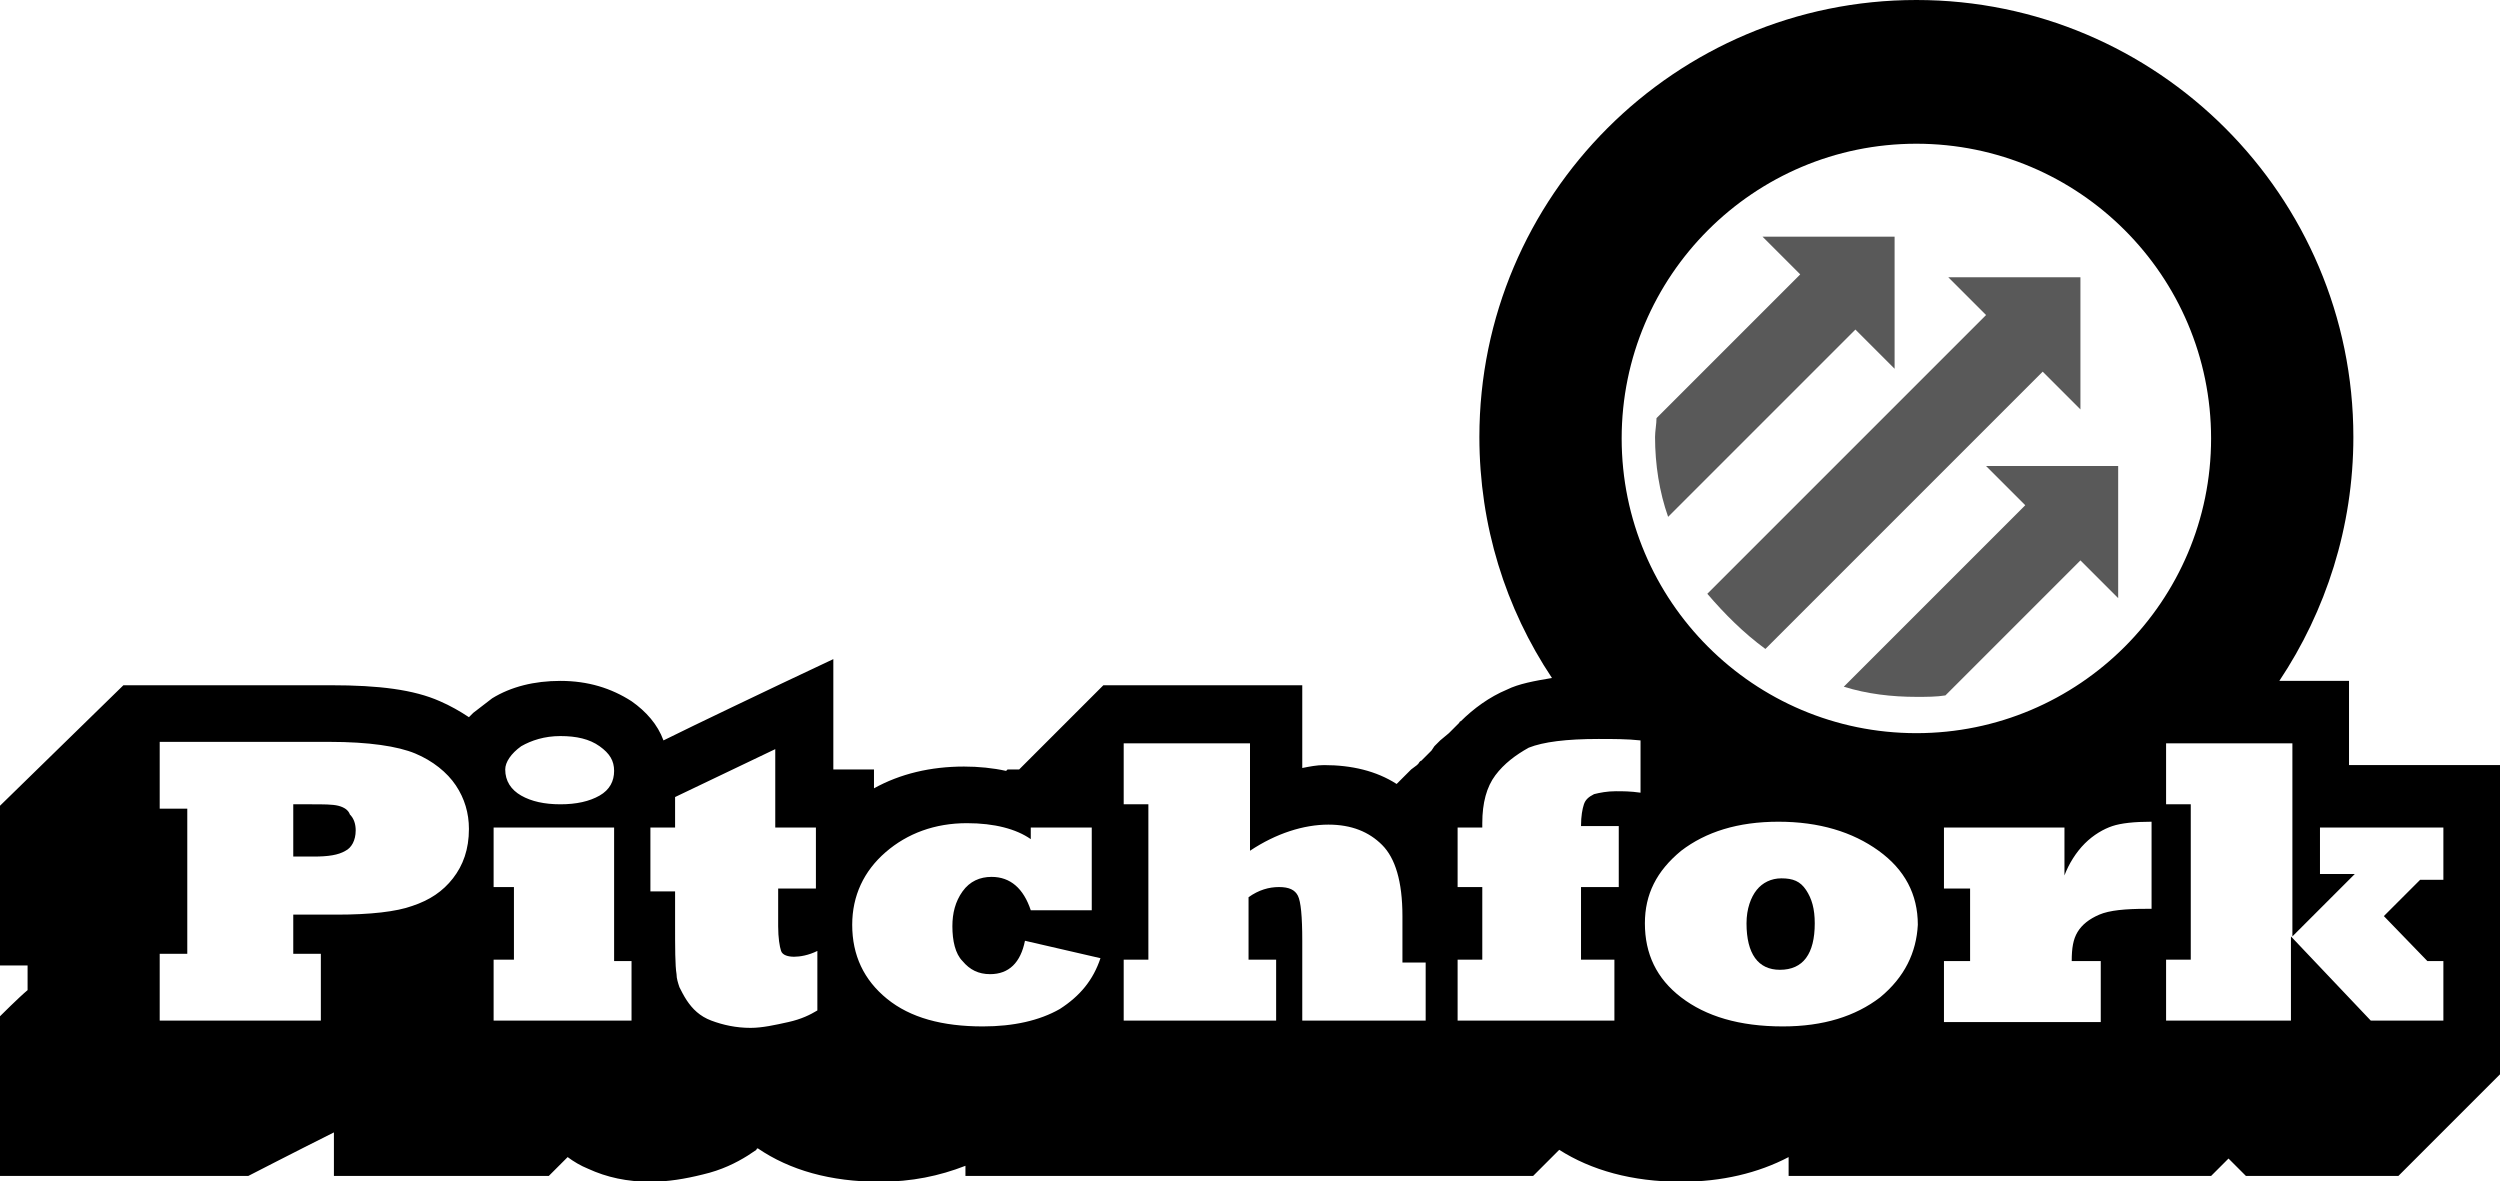
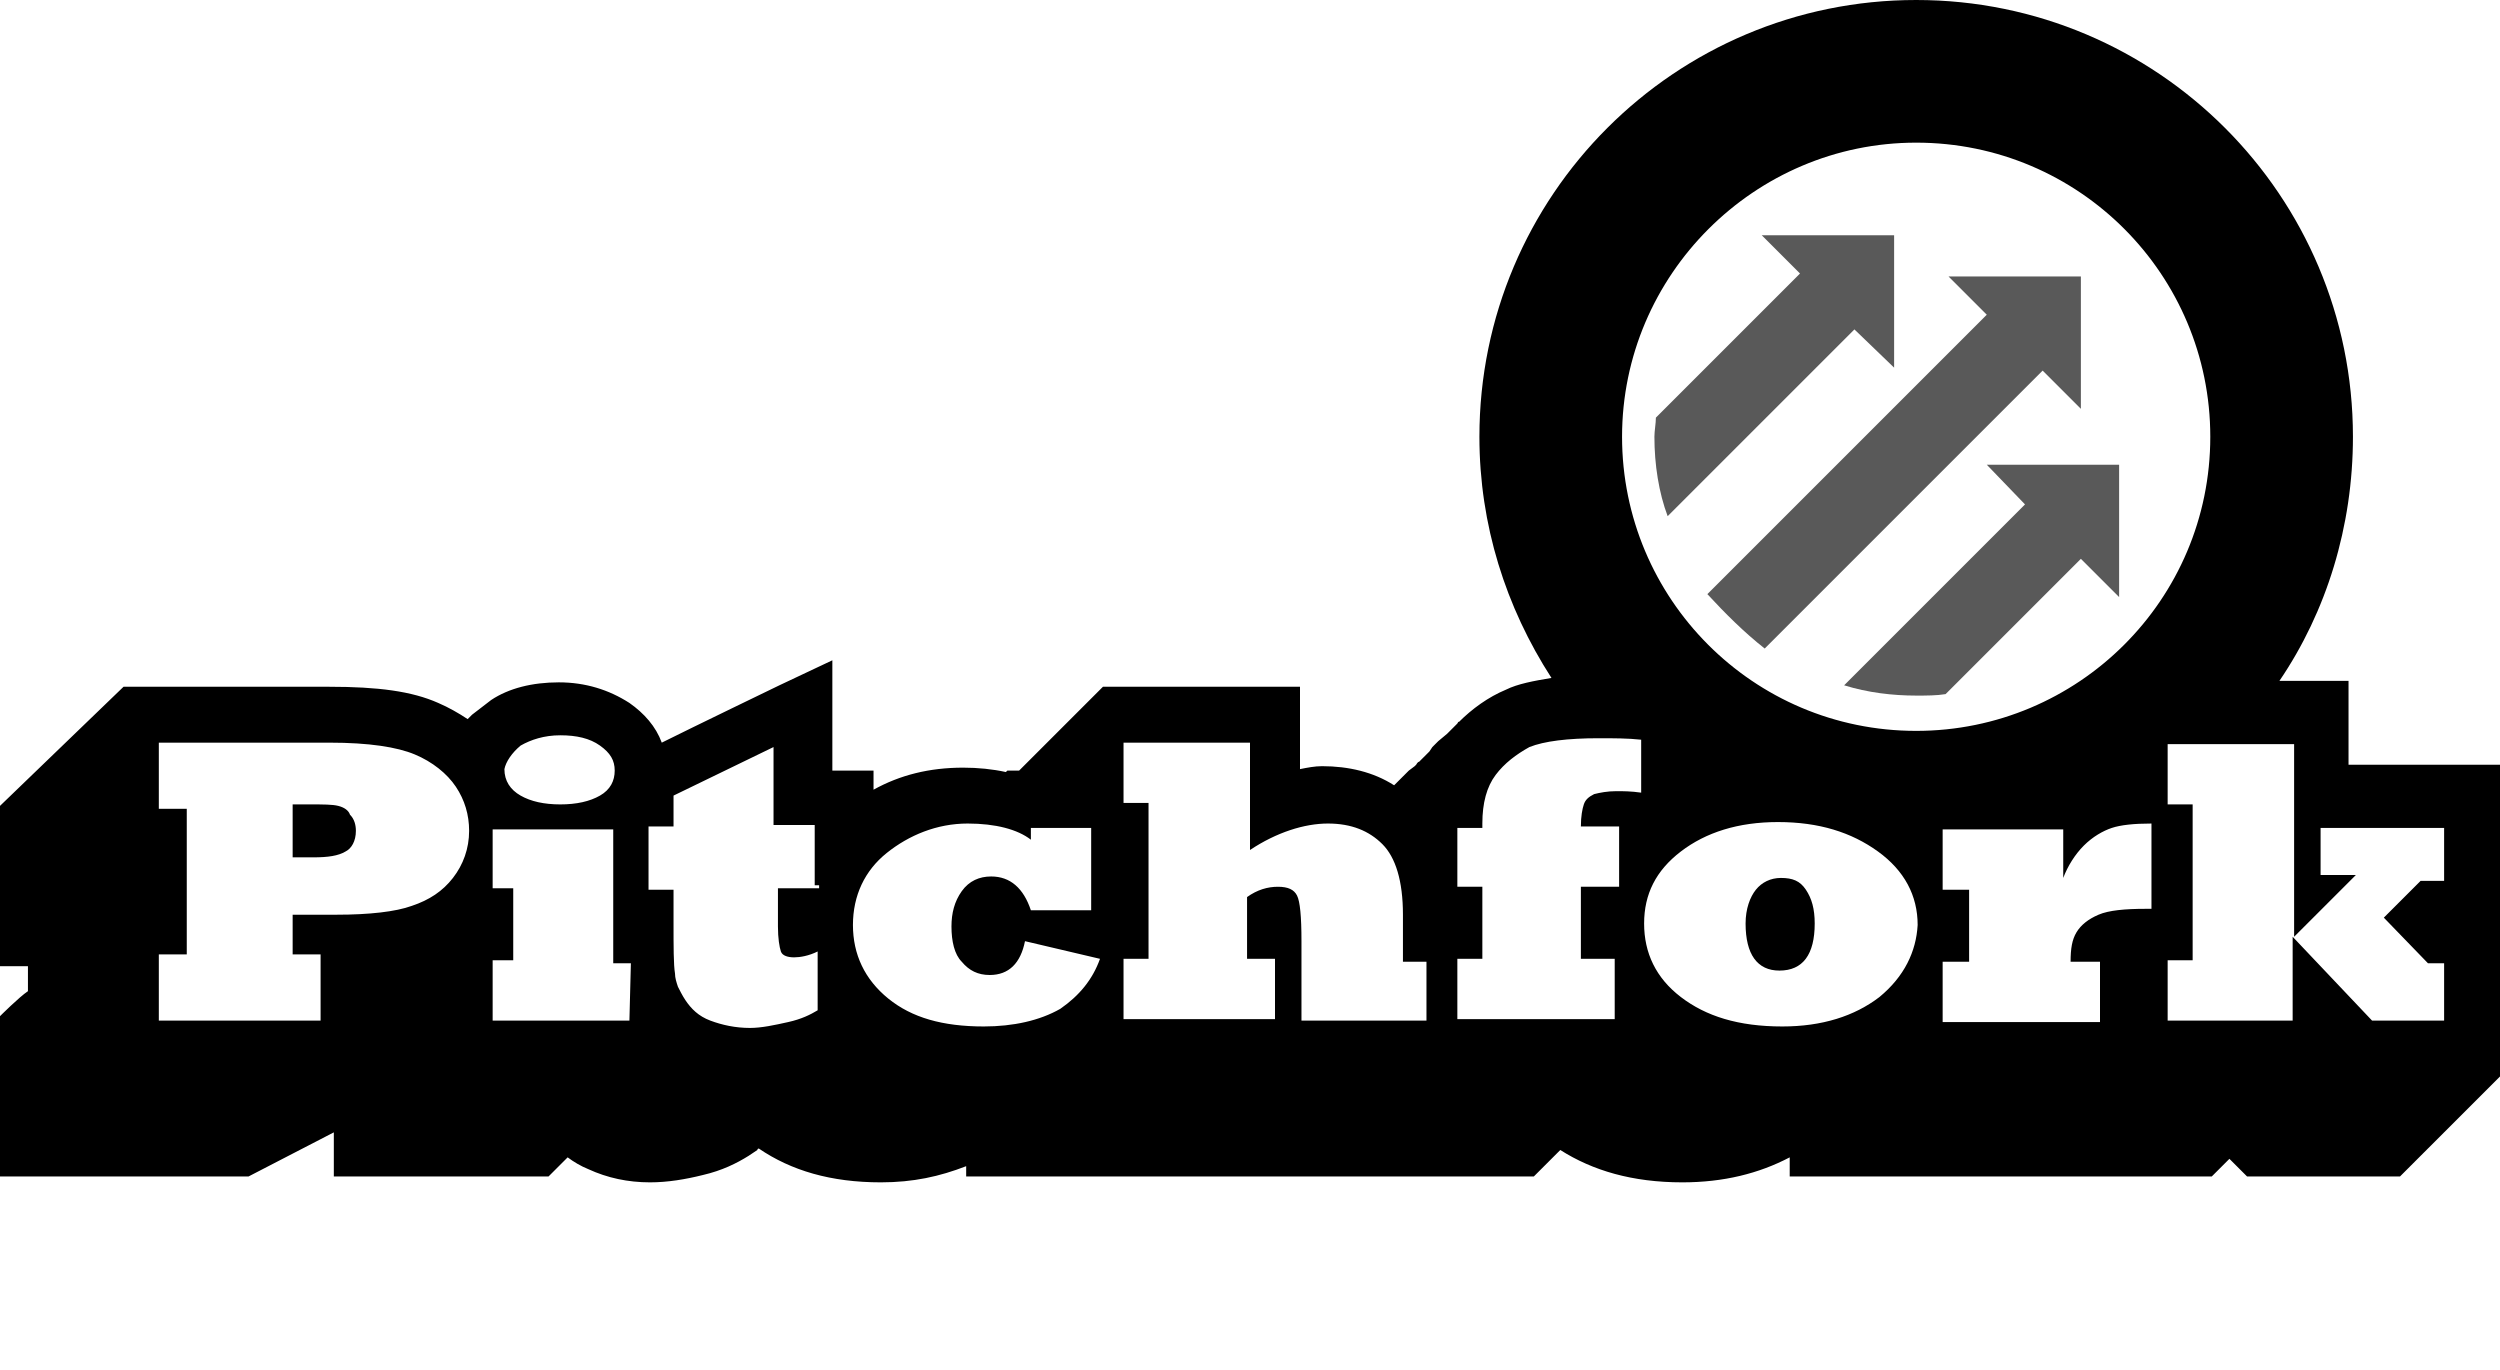
- <svg xmlns="http://www.w3.org/2000/svg" version="1.1" x="0px" y="0px" viewBox="0 0 172.2 81.3" style="enable-background:new 0 0 172.2 81.3;" xml:space="preserve">
+ <svg xmlns="http://www.w3.org/2000/svg" version="1.1" id="Layer_1" x="0px" y="0px" width="170px" height="93.1px" viewBox="0 109.9 170 93.1" style="enable-background:new 0 109.9 170 93.1;" xml:space="preserve">
  <style type="text/css">
+ 
	.st0{fill:#595959;}
+ 
</style>
  <g id="logos">
-     <path d="M122.7,60.5c-0.7,0-1.3,0.3-1.7,0.8c-0.4,0.5-0.7,1.3-0.7,2.3c0,2.1,0.8,3.2,2.3,3.2c1.6,0,2.4-1.1,2.4-3.2   c0-1-0.2-1.7-0.6-2.3C124,60.7,123.5,60.5,122.7,60.5z" />
-     <path d="M172.2,61.9c0,0,0-9.2,0-9.2s-7.6,0-10.4,0c0-1.6,0-5.8,0-5.8H157c3.2-4.8,5.1-10.6,5.1-16.8C162.1,13.5,148.6,0,132,0   c-16.6,0-30.1,13.5-30.1,30.1c0,6.1,1.8,11.8,5,16.6c-1.2,0.2-2.3,0.4-3.1,0.8c-1.2,0.5-2.3,1.3-3.2,2.2c0-0.1-0.1,0.1-0.1,0.1   c0,0,0,0,0,0c0,0-0.2,0.2-0.2,0.2c0.1-0.1-0.1,0.1-0.1,0.1c0.1-0.1-0.1,0.1-0.1,0.1c0,0-0.1,0.1-0.1,0.1l0.1-0.1l-0.2,0.2   c0-0.1,0,0,0,0c0,0-0.2,0.2-0.2,0.2l0.1-0.1L99.2,51c0,0,0,0,0,0c0,0-0.2,0.2-0.2,0.2c-0.1,0.1-0.1,0.1-0.1,0.1   c0.1-0.1-0.1,0.1-0.1,0.1l0.1-0.1c0,0-0.1,0.1-0.1,0.1c0,0-0.2,0.3-0.2,0.3l0.2-0.2l-0.2,0.2c0.1-0.1-0.1,0.1-0.1,0.1   c0,0-0.1,0.1-0.1,0.1l-0.2,0.2l-0.2,0.2l0.1-0.1c0,0-0.2,0.2-0.2,0.2c-0.1,0-0.2,0.2-0.2,0.2c0.1-0.1-0.1,0.1-0.1,0.1   c0.1-0.1-0.1,0.1-0.1,0.1l0.1-0.1L97.2,53l0.1-0.1l-0.2,0.2c0,0,0,0,0,0c0,0-0.1,0.1-0.1,0.1c0,0-0.2,0.2-0.2,0.2   c0.1-0.1-0.1,0.1-0.1,0.1c0,0-0.1,0.1-0.1,0.1l-0.1,0.1l0,0l-0.1,0.1l0,0l-0.2,0.2l0,0c0,0,0,0,0,0c-1.4-0.9-3.1-1.3-5-1.3   c-0.5,0-1,0.1-1.5,0.2c0-1.6,0-5.7,0-5.7H76l-5.8,5.8l-0.8,0c0,0-0.1,0.1-0.1,0.1c-0.9-0.2-1.9-0.3-2.9-0.3c-2.3,0-4.4,0.5-6.2,1.5   c0-0.6,0-1.3,0-1.3s-2.7,0-2.8,0c0-1.8,0-7.6,0-7.6l-3.6,1.7c0,0-6.1,2.9-8.1,3.9c-0.4-1.1-1.2-2-2.2-2.7c-1.4-0.9-3-1.4-4.9-1.4   c-1.8,0-3.4,0.4-4.7,1.2c0,0-1.3,1-1.3,1c0,0-0.3,0.3-0.3,0.3c-0.1,0.1,0,0,0,0s0,0,0,0c-0.6-0.4-1.3-0.8-2-1.1   c-1.8-0.8-4.2-1.1-7.5-1.1H8.5L0,55.5v11c0,0,1.1,0,1.9,0c0,0.9,0,1.2,0,1.7C1.3,68.7,0,70,0,70v11h17.1c0,0,3.3-1.7,5.9-3   c0,0.1,0,3,0,3h14.8c0,0,1.3-1.3,1.3-1.3c0.4,0.3,0.9,0.6,1.4,0.8c1.3,0.6,2.7,0.9,4.3,0.9c1.2,0,2.4-0.2,3.6-0.5   c1.3-0.3,2.3-0.8,3.1-1.3l0.6-0.4c0,0,0,0,0,0c0,0,0-0.1,0.1-0.1c2.2,1.5,5,2.3,8.4,2.3c2.2,0,4.1-0.4,5.9-1.1c0,0.3,0,0.7,0,0.7   h39.1c0,0,1.8-1.8,1.8-1.8c2.2,1.4,5,2.2,8.4,2.2c2.8,0,5.3-0.6,7.4-1.7c0,0.7,0,1.3,0,1.3h29.1l0.3-0.3l0.1-0.1l0.1-0.1   c0,0,0.7-0.7,0.7-0.7c0.2,0.2,1.2,1.2,1.2,1.2h8.1l0,0h2.4l7.1-7.1h0.1L172.2,61.9C172.2,61.9,172.2,61.9,172.2,61.9z M31.2,60.5   c-0.7,0.9-1.6,1.5-2.8,1.9c-1.1,0.4-2.9,0.6-5.2,0.6h-3v2.7h1.9v4.6H11v-4.6h1.9v-10H11v-4.6h11.7c2.7,0,4.7,0.3,5.9,0.8   c1.2,0.5,2.2,1.3,2.8,2.2c0.6,0.9,0.9,1.9,0.9,3C32.3,58.5,31.9,59.6,31.2,60.5z M35.9,51.4c0.7-0.4,1.6-0.7,2.7-0.7   c1.1,0,2,0.2,2.7,0.7c0.7,0.5,1,1,1,1.7c0,0.7-0.3,1.3-1,1.7c-0.7,0.4-1.6,0.6-2.7,0.6c-1.1,0-2-0.2-2.7-0.6   c-0.7-0.4-1.1-1-1.1-1.8C34.8,52.5,35.2,51.9,35.9,51.4z M43.4,70.3H34v-4.2h1.4v-5H34V57h8.3v9.2h1.2V70.3z M56.4,61.2h-2.8v2.6   c0,0.8,0.1,1.4,0.2,1.7c0.1,0.3,0.5,0.4,0.9,0.4c0.4,0,1-0.1,1.6-0.4v4.1c-0.5,0.3-1.1,0.6-2,0.8c-0.9,0.2-1.8,0.4-2.6,0.4   c-1,0-1.9-0.2-2.7-0.5c-0.8-0.3-1.3-0.8-1.7-1.4c-0.2-0.3-0.4-0.7-0.5-0.9c-0.1-0.3-0.2-0.6-0.2-0.9c-0.1-0.6-0.1-1.8-0.1-3.5v-2.2   h-1.7V57h1.7v-2.1l6.9-3.3V57h2.8V61.2z M73,69.5c-1.4,0.8-3.2,1.2-5.3,1.2c-2.8,0-5-0.6-6.6-1.9c-1.6-1.3-2.4-3-2.4-5.1   c0-2,0.8-3.7,2.3-5c1.5-1.3,3.4-2,5.6-2c1.9,0,3.4,0.4,4.4,1.1V57h4.2v5.7h-4.2c-0.5-1.5-1.4-2.3-2.7-2.3c-0.8,0-1.5,0.3-2,1   c-0.5,0.7-0.7,1.5-0.7,2.4c0,1,0.2,1.9,0.7,2.4c0.5,0.6,1.1,0.9,1.9,0.9c1.3,0,2.1-0.8,2.4-2.3l5.2,1.2   C75.3,67.5,74.4,68.6,73,69.5z M98.2,70.3h-8.5v-5.5c0-1.7-0.1-2.7-0.3-3.1c-0.2-0.4-0.6-0.6-1.3-0.6c-0.7,0-1.4,0.2-2.1,0.7v4.3   h1.9v4.2H77.4v-4.2h1.7V55.4h-1.7v-4.2h8.7v7.4c1.8-1.2,3.7-1.8,5.4-1.8c1.6,0,2.8,0.5,3.7,1.4c0.9,0.9,1.4,2.5,1.4,4.9v3.2h1.6   V70.3z M132,9.9c11.2,0,20.3,9.1,20.3,20.3c0,11.2-9.1,20.3-20.3,20.3c-11.2,0-20.3-9.1-20.3-20.3C111.7,19,120.8,9.9,132,9.9z    M113,54.6c-0.7-0.1-1.2-0.1-1.7-0.1c-0.6,0-1.1,0.1-1.5,0.2c-0.4,0.2-0.6,0.4-0.7,0.7c-0.1,0.3-0.2,0.8-0.2,1.5h2.6v4.2h-2.6v5   h2.3v4.2h-10.8v-4.2h1.7v-5h-1.7V57h1.7v-0.3c0-1.4,0.3-2.5,0.9-3.3c0.6-0.8,1.4-1.4,2.3-1.9c1-0.4,2.6-0.6,4.8-0.6   c1,0,2,0,2.9,0.1V54.6z M129.5,68.7c-1.7,1.3-3.9,2-6.7,2c-3,0-5.3-0.7-7-2c-1.7-1.3-2.5-3-2.5-5.1c0-2,0.8-3.6,2.5-5   c1.7-1.3,3.9-2,6.7-2c2.8,0,5.1,0.7,6.9,2c1.8,1.3,2.7,3,2.7,5.1C132,65.6,131.2,67.3,129.5,68.7z M148.4,62.6c-0.2,0-0.3,0-0.6,0   c-1.4,0-2.5,0.1-3.2,0.4c-0.7,0.3-1.2,0.7-1.5,1.2c-0.3,0.5-0.4,1.1-0.4,2h2v4.2h-10.8v-4.2h1.8v-5h-1.8V57h8.3v3.3   c0.3-0.8,0.8-1.6,1.4-2.2c0.6-0.6,1.3-1,1.9-1.2c0.6-0.2,1.5-0.3,2.7-0.3V62.6z M168.3,70.3h-5l-5.5-5.8v5.8h-8.6v-4.2h1.7V55.4   h-1.7v-4.2h8.7v13.3l4.3-4.3h-2.4V57h8.5v3.6h-1.6l-2.5,2.5l3,3.1h1.1V70.3z" />
-     <path d="M23.3,55.5c-0.4-0.1-1-0.1-1.9-0.1h-1.2V59h1.4c1,0,1.7-0.1,2.2-0.4c0.4-0.2,0.7-0.7,0.7-1.4c0-0.4-0.1-0.8-0.4-1.1   C24,55.8,23.7,55.6,23.3,55.5z" />
-     <path class="st0" d="M130.5,25.4v-9.1h-9.1l2.6,2.6l-9.9,9.9c0,0.4-0.1,0.9-0.1,1.3c0,1.9,0.3,3.8,0.9,5.5l12.9-12.9L130.5,25.4z" />
-     <path class="st0" d="M121.6,44.7l19.1-19.1l2.6,2.6v-9.1h-9.1l2.6,2.6l-19.2,19.2C118.8,42.3,120.1,43.6,121.6,44.7z" />
-     <path class="st0" d="M139.5,34.8l-12.5,12.5c1.6,0.5,3.3,0.7,5,0.7c0.7,0,1.4,0,2-0.1l9.3-9.3l2.6,2.6l0-9.1h-9.1L139.5,34.8z" />
+     <path d="M121.1,169.6c-0.7,0-1.3,0.3-1.7,0.8c-0.4,0.5-0.7,1.3-0.7,2.3c0,2.1,0.8,3.2,2.3,3.2c1.6,0,2.4-1.1,2.4-3.2   c0-1-0.2-1.7-0.6-2.3C122.4,169.8,121.9,169.6,121.1,169.6z" />
+     <path d="M170,171v-9.1c0,0-7.5,0-10.3,0c0-1.6,0-5.7,0-5.7H155c3.2-4.7,5-10.5,5-16.6c0-16.4-13.3-29.7-29.7-29.7   s-29.7,13.3-29.7,29.7c0,6,1.8,11.6,4.9,16.4c-1.2,0.2-2.3,0.4-3.1,0.8c-1.2,0.5-2.3,1.3-3.2,2.2c0-0.1-0.1,0.1-0.1,0.1l0,0   l-0.2,0.2c0.1-0.1-0.1,0.1-0.1,0.1c0.1-0.1-0.1,0.1-0.1,0.1l-0.1,0.1l0.1-0.1l-0.2,0.2c0-0.1,0,0,0,0l-0.2,0.2l0.1-0.1l-0.6,0.5   l0,0l-0.2,0.2c-0.1,0.1-0.1,0.1-0.1,0.1c0.1-0.1-0.1,0.1-0.1,0.1l0.1-0.1l-0.1,0.1l-0.2,0.3l0.2-0.2l-0.2,0.2   c0.1-0.1-0.1,0.1-0.1,0.1l-0.1,0.1l-0.2,0.2l-0.2,0.2l0.1-0.1l-0.2,0.2c-0.1,0-0.2,0.2-0.2,0.2c0.1-0.1-0.1,0.1-0.1,0.1   c0.1-0.1-0.1,0.1-0.1,0.1l0.1-0.1l-0.4,0.3l0.1-0.1l-0.2,0.2l0,0l-0.1,0.1l-0.2,0.2c0.1-0.1-0.1,0.1-0.1,0.1l-0.1,0.1l-0.1,0.1l0,0   l-0.1,0.1l0,0l-0.2,0.2l0,0l0,0c-1.4-0.9-3.1-1.3-4.9-1.3c-0.5,0-1,0.1-1.5,0.2c0-1.6,0-5.6,0-5.6H75l-5.7,5.7h-0.8l-0.1,0.1   c-0.9-0.2-1.9-0.3-2.9-0.3c-2.3,0-4.3,0.5-6.1,1.5c0-0.6,0-1.3,0-1.3s-2.7,0-2.8,0c0-1.8,0-7.5,0-7.5l-3.6,1.7c0,0-6,2.9-8,3.9   c-0.4-1.1-1.2-2-2.2-2.7c-1.4-0.9-3-1.4-4.8-1.4c-1.8,0-3.4,0.4-4.6,1.2l-1.3,1l-0.3,0.3c-0.1,0.1,0,0,0,0l0,0   c-0.6-0.4-1.3-0.8-2-1.1c-1.8-0.8-4.1-1.1-7.4-1.1H8.4L0,164.7v10.9c0,0,1.1,0,1.9,0c0,0.9,0,1.2,0,1.7C1.3,177.7,0,179,0,179v10.9   h16.9c0,0,3.3-1.7,5.8-3c0,0.1,0,3,0,3h14.6l1.3-1.3c0.4,0.3,0.9,0.6,1.4,0.8c1.3,0.6,2.7,0.9,4.2,0.9c1.2,0,2.4-0.2,3.6-0.5   c1.3-0.3,2.3-0.8,3.1-1.3l0.6-0.4l0,0c0,0,0-0.1,0.1-0.1c2.2,1.5,4.9,2.3,8.3,2.3c2.2,0,4-0.4,5.8-1.1c0,0.3,0,0.7,0,0.7h38.6   l1.8-1.8c2.2,1.4,4.9,2.2,8.3,2.2c2.8,0,5.2-0.6,7.3-1.7c0,0.7,0,1.3,0,1.3h28.7l0.3-0.3l0.1-0.1l0.1-0.1l0.7-0.7   c0.2,0.2,1.2,1.2,1.2,1.2h8l0,0h2.4l7-7h0.1L170,171L170,171z M30.8,169.6c-0.7,0.9-1.6,1.5-2.8,1.9c-1.1,0.4-2.9,0.6-5.1,0.6h-3   v2.7h1.9v4.5h-11v-4.5h1.9v-9.9h-1.9v-4.5h11.6c2.7,0,4.6,0.3,5.8,0.8c1.2,0.5,2.2,1.3,2.8,2.2c0.6,0.9,0.9,1.9,0.9,3   C31.9,167.6,31.5,168.7,30.8,169.6z M35.4,160.6c0.7-0.4,1.6-0.7,2.7-0.7s2,0.2,2.7,0.7c0.7,0.5,1,1,1,1.7s-0.3,1.3-1,1.7   c-0.7,0.4-1.6,0.6-2.7,0.6s-2-0.2-2.7-0.6c-0.7-0.4-1.1-1-1.1-1.8C34.4,161.7,34.8,161.1,35.4,160.6z M42.8,179.3h-9.3v-4.1h1.4   v-4.9h-1.4v-4h8.2v9.1h1.2L42.8,179.3L42.8,179.3z M55.7,170.3h-2.8v2.6c0,0.8,0.1,1.4,0.2,1.7c0.1,0.3,0.5,0.4,0.9,0.4   c0.4,0,1-0.1,1.6-0.4v4c-0.5,0.3-1.1,0.6-2,0.8c-0.9,0.2-1.8,0.4-2.6,0.4c-1,0-1.9-0.2-2.7-0.5c-0.8-0.3-1.3-0.8-1.7-1.4   c-0.2-0.3-0.4-0.7-0.5-0.9c-0.1-0.3-0.2-0.6-0.2-0.9c-0.1-0.6-0.1-1.8-0.1-3.5v-2.2h-1.7v-4.3h1.7v-2.1l6.8-3.3v5.3h2.8v4.1H55.7z    M72.1,178.5c-1.4,0.8-3.2,1.2-5.2,1.2c-2.8,0-4.9-0.6-6.5-1.9c-1.6-1.3-2.4-3-2.4-5c0-2,0.8-3.7,2.3-4.9s3.4-2,5.5-2   c1.9,0,3.4,0.4,4.3,1.1v-0.8h4.1v5.6h-4.1c-0.5-1.5-1.4-2.3-2.7-2.3c-0.8,0-1.5,0.3-2,1c-0.5,0.7-0.7,1.5-0.7,2.4   c0,1,0.2,1.9,0.7,2.4c0.5,0.6,1.1,0.9,1.9,0.9c1.3,0,2.1-0.8,2.4-2.3l5.1,1.2C74.3,176.5,73.4,177.6,72.1,178.5z M96.9,179.3h-8.4   v-5.4c0-1.7-0.1-2.7-0.3-3.1s-0.6-0.6-1.3-0.6s-1.4,0.2-2.1,0.7v4.2h1.9v4.1H76.4v-4.1h1.7v-10.6h-1.7v-4.1H85v7.3   c1.8-1.2,3.7-1.8,5.3-1.8c1.6,0,2.8,0.5,3.7,1.4c0.9,0.9,1.4,2.5,1.4,4.8v3.2h1.6V179.3z M130.3,119.6c11.1,0,20,9,20,20   c0,11.1-9,20-20,20c-11.1,0-20-9-20-20C110.3,128.6,119.3,119.6,130.3,119.6z M111.6,163.8c-0.7-0.1-1.2-0.1-1.7-0.1   c-0.6,0-1.1,0.1-1.5,0.2c-0.4,0.2-0.6,0.4-0.7,0.7s-0.2,0.8-0.2,1.5h2.6v4.1h-2.6v4.9h2.3v4.1H99.1v-4.1h1.7v-4.9h-1.7v-4h1.7v-0.3   c0-1.4,0.3-2.5,0.9-3.3c0.6-0.8,1.4-1.4,2.3-1.9c1-0.4,2.6-0.6,4.7-0.6c1,0,2,0,2.9,0.1V163.8L111.6,163.8z M127.8,177.7   c-1.7,1.3-3.9,2-6.6,2c-3,0-5.2-0.7-6.9-2c-1.7-1.3-2.5-3-2.5-5c0-2,0.8-3.6,2.5-4.9c1.7-1.3,3.9-2,6.6-2c2.8,0,5,0.7,6.8,2   c1.8,1.3,2.7,3,2.7,5C130.3,174.6,129.5,176.3,127.8,177.7z M146.5,171.7c-0.2,0-0.3,0-0.6,0c-1.4,0-2.5,0.1-3.2,0.4   c-0.7,0.3-1.2,0.7-1.5,1.2c-0.3,0.5-0.4,1.1-0.4,2h2v4.1h-10.7v-4.1h1.8v-4.9h-1.8v-4.1h8.2v3.3c0.3-0.8,0.8-1.6,1.4-2.2   c0.6-0.6,1.3-1,1.9-1.2c0.6-0.2,1.5-0.3,2.7-0.3v5.9H146.5z M166.2,179.3h-4.9l-5.4-5.7v5.7h-8.5v-4.1h1.7v-10.6h-1.7v-4.1h8.6   v13.1l4.2-4.2h-2.4v-3.2h8.4v3.6h-1.6l-2.5,2.5l3,3.1h1.1V179.3z" />
+     <path d="M23,164.7c-0.4-0.1-1-0.1-1.9-0.1h-1.2v3.6h1.4c1,0,1.7-0.1,2.2-0.4c0.4-0.2,0.7-0.7,0.7-1.4c0-0.4-0.1-0.8-0.4-1.1   C23.7,165,23.4,164.8,23,164.7z" />
+     <path class="st0" d="M128.8,134.9v-9h-9l2.6,2.6l-9.8,9.8c0,0.4-0.1,0.9-0.1,1.3c0,1.9,0.3,3.8,0.9,5.4l12.7-12.7L128.8,134.9z" />
+     <path class="st0" d="M120,154l18.9-18.9l2.6,2.6v-9h-9l2.6,2.6l-19,19C117.3,151.6,118.6,152.9,120,154z" />
+     <path class="st0" d="M137.7,144.2l-12.3,12.3c1.6,0.5,3.3,0.7,4.9,0.7c0.7,0,1.4,0,2-0.1l9.2-9.2l2.6,2.6v-9h-9L137.7,144.2z" />
  </g>
  <g id="guides">
</g>
</svg>
